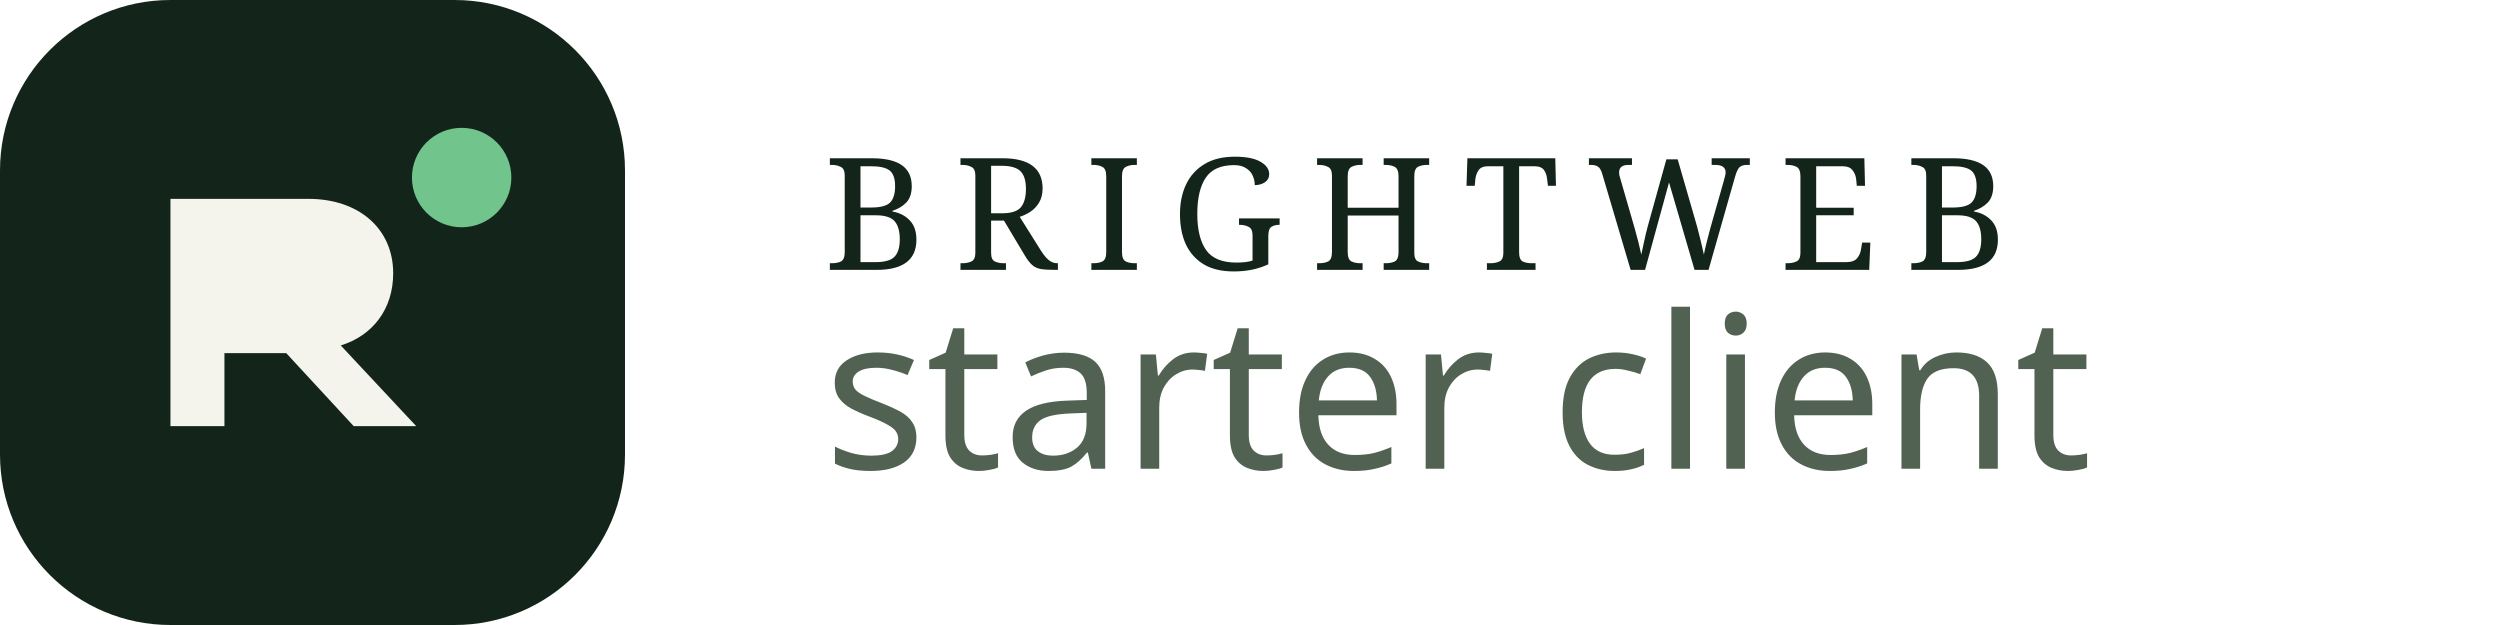
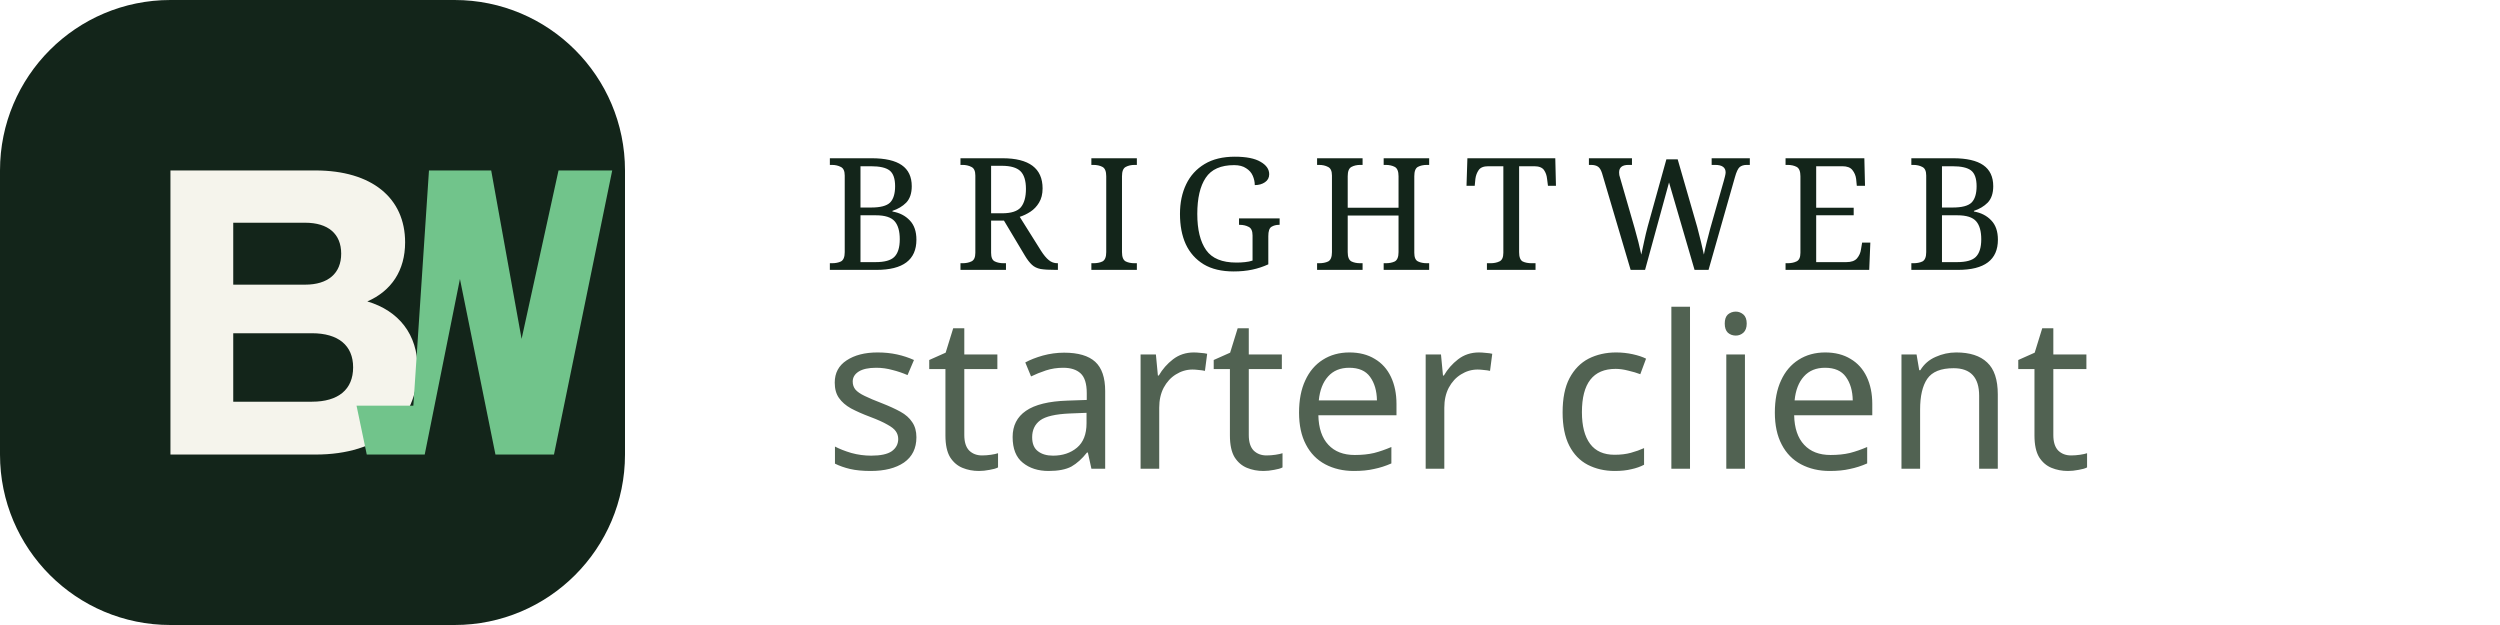
<svg xmlns="http://www.w3.org/2000/svg" width="176" height="44" viewBox="0 0 176 44" fill="none">
  <rect width="44" height="44" rx="12" fill="#13251A" />
-   <path d="M12 30V14H21.72C25.24 14 27.68 16.08 27.68 19.24C27.68 21.78 26.22 23.63 23.99 24.32L29.3 30H24.9L20.15 24.86H15.8V30H12Z" fill="#F5F4EC" />
-   <circle cx="32.5" cy="12.5" r="3.5" fill="#71C48B" />
+   <path d="M12 32V12H22.2C26.18 12 28.52 13.94 28.52 17.06C28.52 19.04 27.56 20.48 25.86 21.22C28.08 21.88 29.4 23.54 29.4 25.94C29.4 29.7 26.68 32 22.22 32H12ZM16.42 20.04H21.48C23.1 20.04 24.02 19.24 24.02 17.86C24.02 16.46 23.1 15.68 21.48 15.68H16.42V20.04ZM16.42 28.28H21.96C23.82 28.28 24.86 27.42 24.86 25.86C24.86 24.32 23.82 23.46 21.96 23.46H16.42V28.28Z" fill="#F5F4EC" />
+   <path d="M30.2 12H34.58L36.72 23.86L39.32 12H43.1L39 32H34.88L32.38 19.64L29.9 32H25.82L25.1 28.56H29.1L30.2 12Z" fill="#71C48B" />
  <text x="58" y="19" fill="#13251A" font-family="Georgia, serif" font-size="11" letter-spacing="2">BRIGHTWEB</text>
  <text x="58" y="33" fill="#516252" font-family="'IBM Plex Sans', sans-serif" font-size="15">starter client</text>
</svg>
